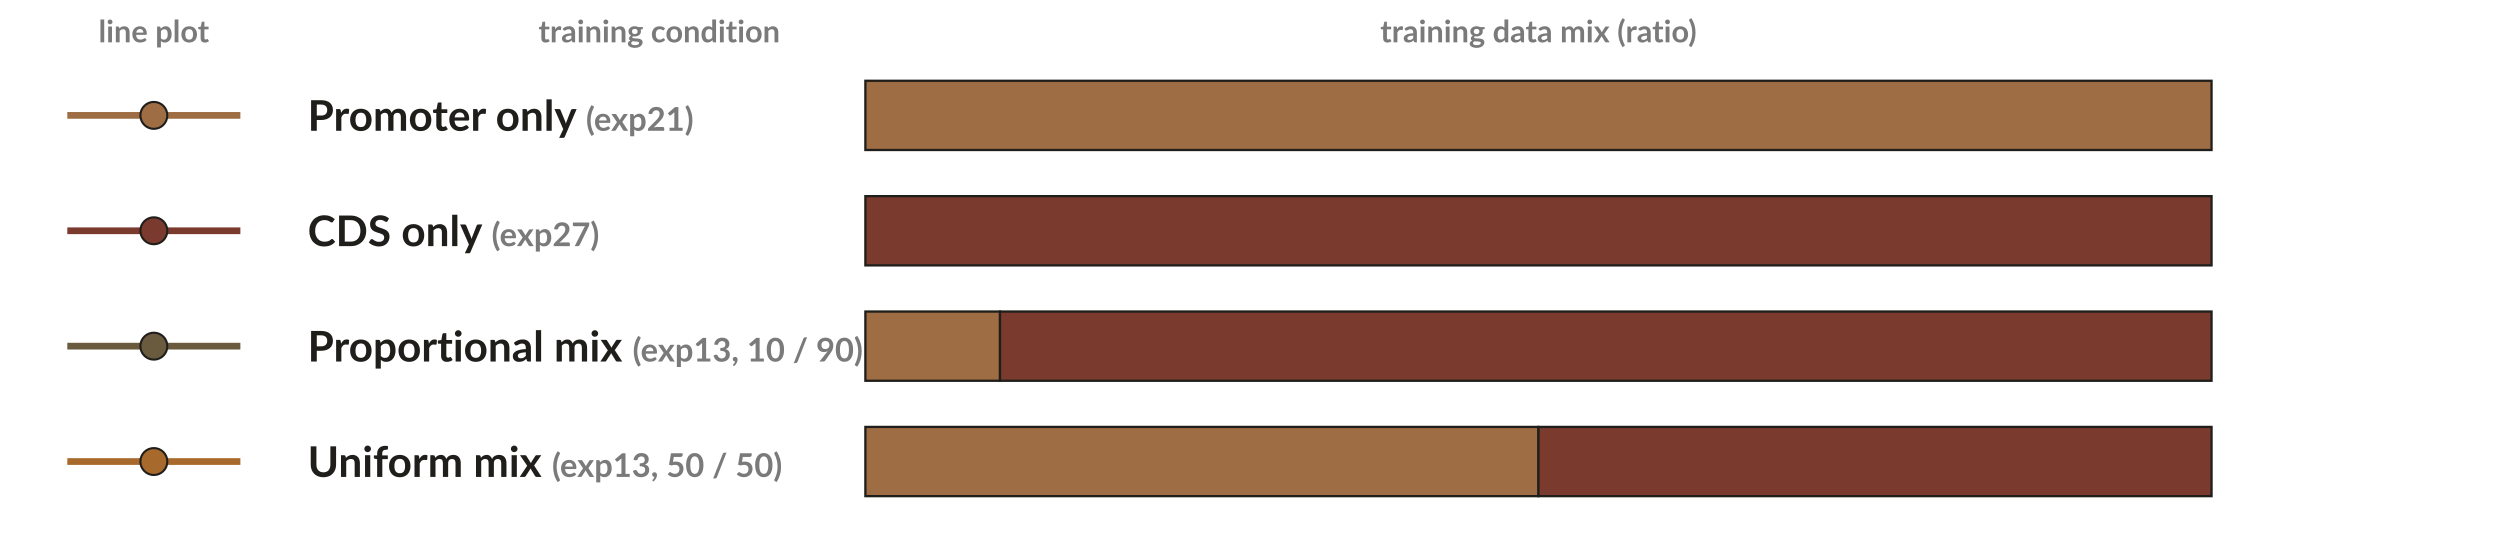
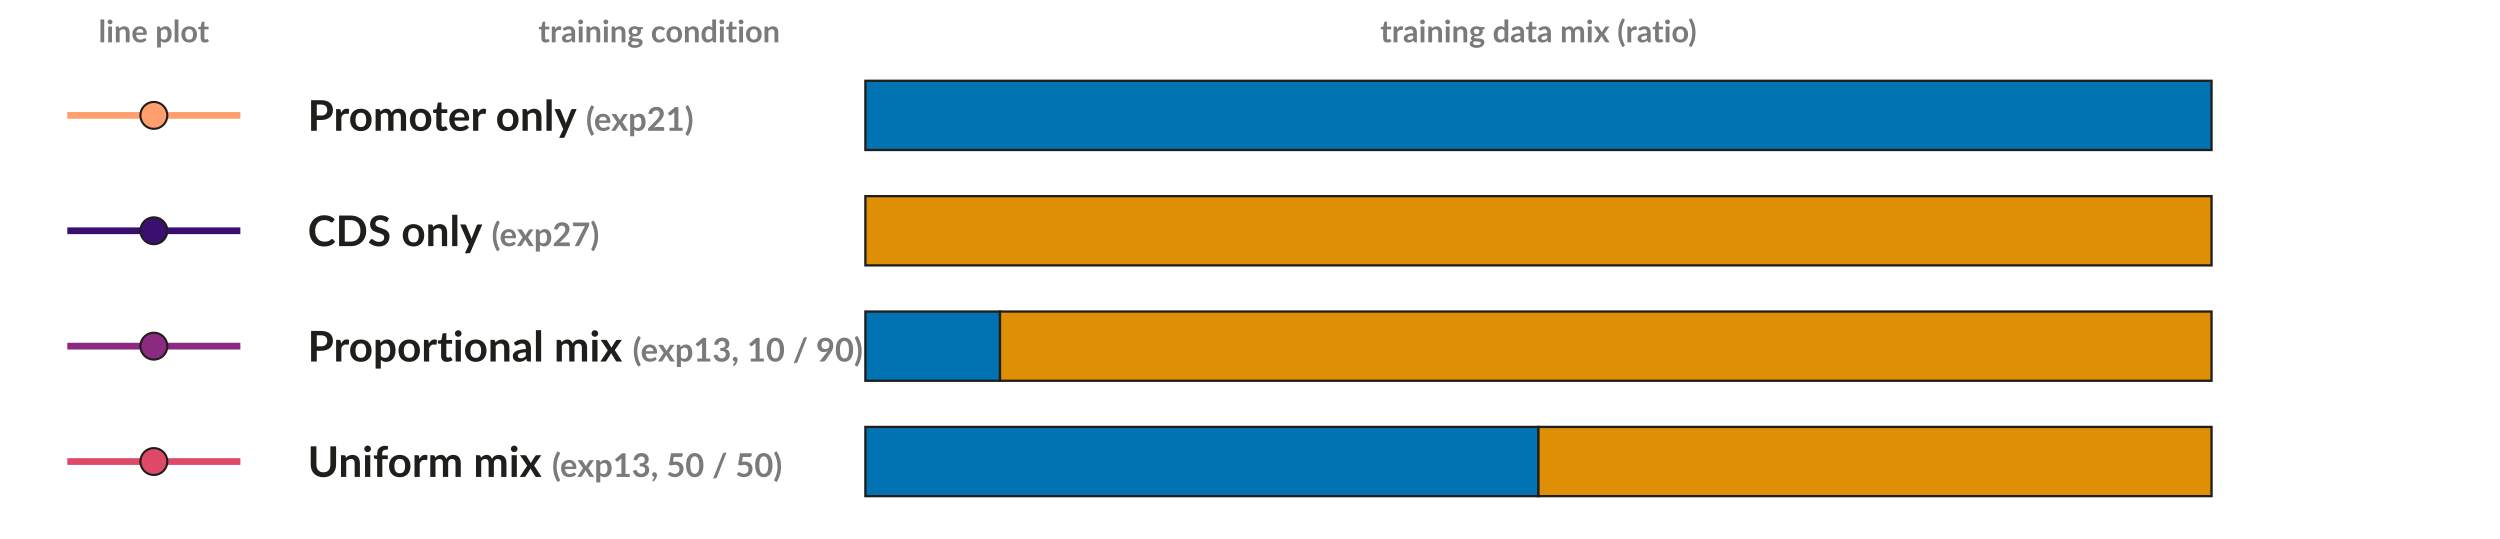
<svg xmlns="http://www.w3.org/2000/svg" viewBox="0 0 1300 280" preserveAspectRatio="xMidYMid meet">
  <defs>
    <style>
      .ink   { fill: #1f1e1b; }
      .muted { fill: #7a7a7a; }
      .row-label { font-family: 'Lato', sans-serif; font-size: 22px; font-weight: 700; }
      .row-sub   { font-family: 'Lato', sans-serif; font-size: 17px; }
      .header    { font-family: 'Lato', sans-serif; font-size: 16px; font-weight: 700; }
-       .promoter { fill: #9e6d43; stroke: #1f1e1b; stroke-width: 1.2; }
-       .cds      { fill: #7a3b2e; stroke: #1f1e1b; stroke-width: 1.2; }
+       .promoter { fill: #0173b2; stroke: #1f1e1b; stroke-width: 1.2; }   /* colorblind blue   */
+       .cds      { fill: #de8f05; stroke: #1f1e1b; stroke-width: 1.2; }   /* colorblind orange */
    </style>
  </defs>
  <text x="80" y="22" class="header muted" text-anchor="middle">line plot</text>
  <text x="280" y="22" class="header muted" text-anchor="start">training condition</text>
  <text x="800" y="22" class="header muted" text-anchor="middle">training data mix (ratio)</text>
-   <line x1="35" y1="60" x2="125" y2="60" stroke="#9e6d43" stroke-width="3.5" />
-   <circle cx="80" cy="60" r="7" fill="#9e6d43" stroke="#1f1e1b" stroke-width="1.1" />
+   <line x1="35" y1="60" x2="125" y2="60" stroke="#fe9f6d" stroke-width="3.5" />
+   <circle cx="80" cy="60" r="7" fill="#fe9f6d" stroke="#1f1e1b" stroke-width="1.1" />
  <text x="160" y="68" class="row-label ink">Promoter only <tspan class="row-sub muted">(exp21)</tspan>
  </text>
  <rect x="450" y="42" width="700" height="36" class="promoter" />
-   <line x1="35" y1="120" x2="125" y2="120" stroke="#7a3b2e" stroke-width="3.5" />
-   <circle cx="80" cy="120" r="7" fill="#7a3b2e" stroke="#1f1e1b" stroke-width="1.1" />
+   <line x1="35" y1="120" x2="125" y2="120" stroke="#3b0f70" stroke-width="3.5" />
+   <circle cx="80" cy="120" r="7" fill="#3b0f70" stroke="#1f1e1b" stroke-width="1.1" />
  <text x="160" y="128" class="row-label ink">CDS only <tspan class="row-sub muted">(exp27)</tspan>
  </text>
  <rect x="450" y="102" width="700" height="36" class="cds" />
-   <line x1="35" y1="180" x2="125" y2="180" stroke="#6b5b3e" stroke-width="3.5" />
-   <circle cx="80" cy="180" r="7" fill="#6b5b3e" stroke="#1f1e1b" stroke-width="1.1" />
+   <line x1="35" y1="180" x2="125" y2="180" stroke="#8c2981" stroke-width="3.5" />
+   <circle cx="80" cy="180" r="7" fill="#8c2981" stroke="#1f1e1b" stroke-width="1.1" />
  <text x="160" y="188" class="row-label ink">Proportional mix <tspan class="row-sub muted">(exp13, 10 / 90)</tspan>
  </text>
  <rect x="450" y="162" width="70" height="36" class="promoter" />
  <rect x="520" y="162" width="630" height="36" class="cds" />
-   <line x1="35" y1="240" x2="125" y2="240" stroke="#a86a2c" stroke-width="3.5" />
-   <circle cx="80" cy="240" r="7" fill="#a86a2c" stroke="#1f1e1b" stroke-width="1.1" />
+   <line x1="35" y1="240" x2="125" y2="240" stroke="#de4968" stroke-width="3.5" />
+   <circle cx="80" cy="240" r="7" fill="#de4968" stroke="#1f1e1b" stroke-width="1.1" />
  <text x="160" y="248" class="row-label ink">Uniform mix <tspan class="row-sub muted">(exp13, 50 / 50)</tspan>
  </text>
  <rect x="450" y="222" width="350" height="36" class="promoter" />
  <rect x="800" y="222" width="350" height="36" class="cds" />
</svg>
